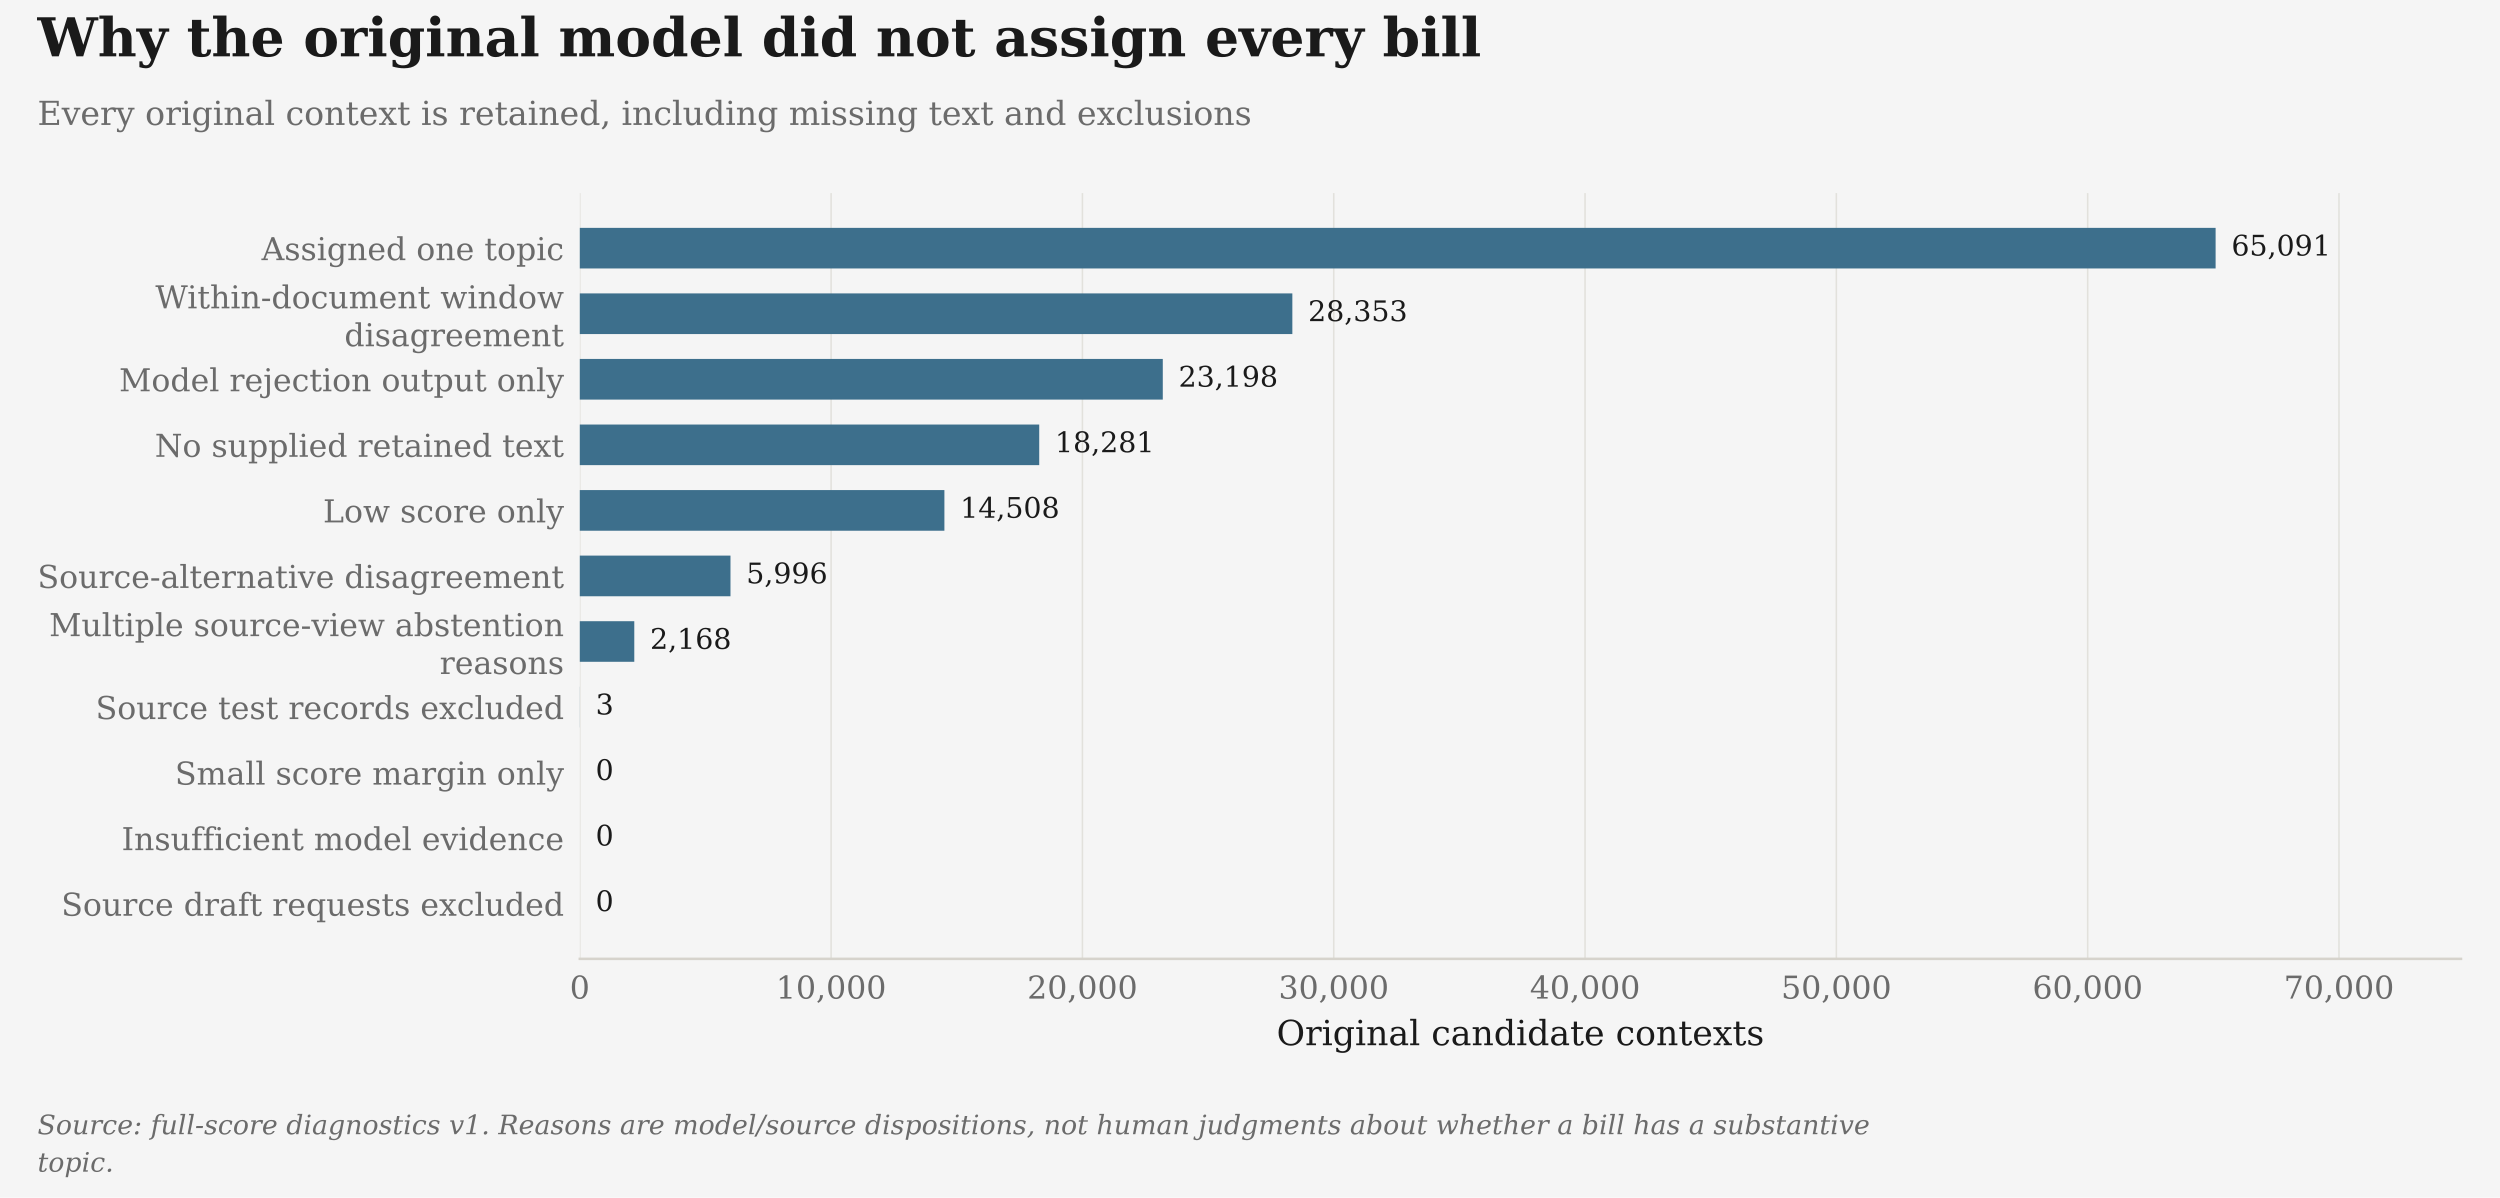
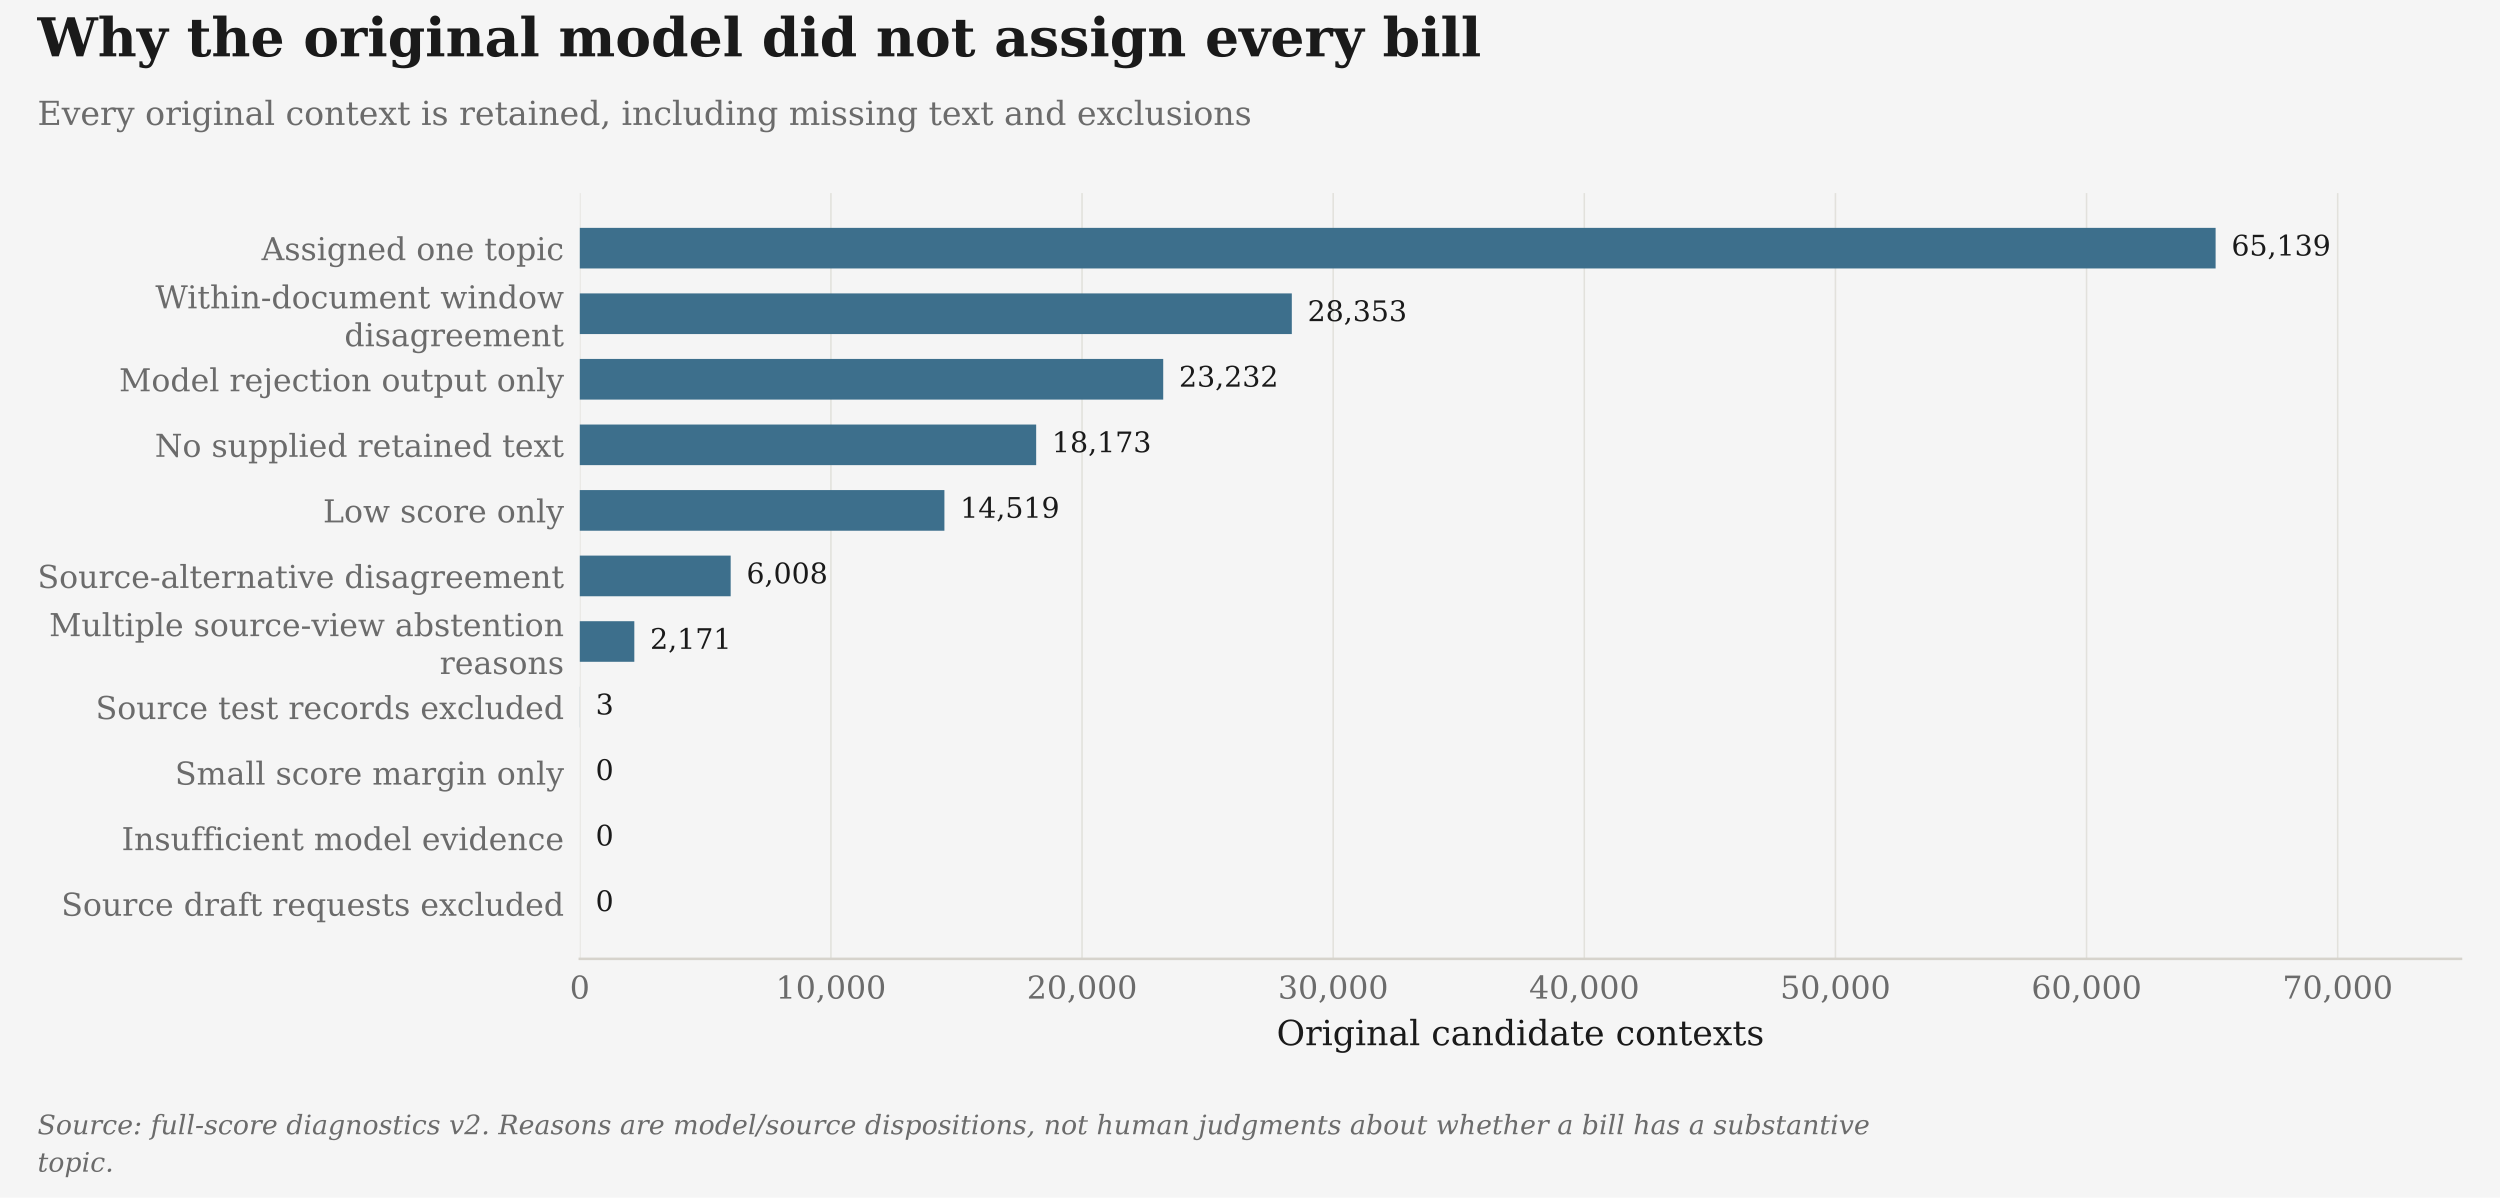
<svg xmlns="http://www.w3.org/2000/svg" width="792pt" height="379.44pt" viewBox="0 0 792 379.44" version="1.1">
  <defs>
    <style type="text/css">*{stroke-linejoin: round; stroke-linecap: butt}</style>
  </defs>
  <g id="figure_1">
    <g id="patch_1">
      <path d="M 0 379.44  L 792 379.44  L 792 0  L 0 0  z " style="fill: #f5f5f5" />
    </g>
    <g id="axes_1">
      <g id="patch_2">
        <path d="M 183.68 303.764  L 779.64 303.764  L 779.64 61.153  L 183.68 61.153  z " style="fill: #f5f5f5" />
      </g>
      <g id="matplotlib.axis_1">
        <g id="xtick_1">
          <g id="line2d_1">
            <path d="M 183.68 303.764  L 183.68 61.153  " clip-path="url(#p3f334388b2)" style="fill: none; stroke: #d6d3cc; stroke-opacity: 0.6; stroke-width: 0.5; stroke-linecap: square" />
          </g>
          <g id="line2d_2" />
          <g id="text_1">
            <text style="font-size: 10px; font-family: 'DejaVu Serif', 'Bitstream Vera Serif', 'Computer Modern Roman', 'New Century Schoolbook', 'Century Schoolbook L', 'Utopia', 'ITC Bookman', 'Bookman', 'Nimbus Roman No9 L', 'Times New Roman', 'Times', 'Palatino', 'Charter', serif; text-anchor: middle; fill: #6b6b6b" x="183.68" y="316.362" transform="rotate(-0 183.68 316.3618)">0</text>
          </g>
        </g>
        <g id="xtick_2">
          <g id="line2d_3">
-             <path d="M 263.296 303.764  L 263.296 61.153  " clip-path="url(#p3f334388b2)" style="fill: none; stroke: #d6d3cc; stroke-opacity: 0.6; stroke-width: 0.5; stroke-linecap: square" />
+             <path d="M 263.237 303.764  L 263.237 61.153  " clip-path="url(#p3f334388b2)" style="fill: none; stroke: #d6d3cc; stroke-opacity: 0.6; stroke-width: 0.5; stroke-linecap: square" />
          </g>
          <g id="line2d_4" />
          <g id="text_2">
-             <text style="font-size: 10px; font-family: 'DejaVu Serif', 'Bitstream Vera Serif', 'Computer Modern Roman', 'New Century Schoolbook', 'Century Schoolbook L', 'Utopia', 'ITC Bookman', 'Bookman', 'Nimbus Roman No9 L', 'Times New Roman', 'Times', 'Palatino', 'Charter', serif; text-anchor: middle; fill: #6b6b6b" x="263.296" y="316.362" transform="rotate(-0 263.2956 316.3618)">10,000</text>
+             <text style="font-size: 10px; font-family: 'DejaVu Serif', 'Bitstream Vera Serif', 'Computer Modern Roman', 'New Century Schoolbook', 'Century Schoolbook L', 'Utopia', 'ITC Bookman', 'Bookman', 'Nimbus Roman No9 L', 'Times New Roman', 'Times', 'Palatino', 'Charter', serif; text-anchor: middle; fill: #6b6b6b" x="263.237" y="316.362" transform="rotate(-0 263.237 316.3618)">10,000</text>
          </g>
        </g>
        <g id="xtick_3">
          <g id="line2d_5">
-             <path d="M 342.911 303.764  L 342.911 61.153  " clip-path="url(#p3f334388b2)" style="fill: none; stroke: #d6d3cc; stroke-opacity: 0.6; stroke-width: 0.5; stroke-linecap: square" />
+             <path d="M 342.794 303.764  L 342.794 61.153  " clip-path="url(#p3f334388b2)" style="fill: none; stroke: #d6d3cc; stroke-opacity: 0.6; stroke-width: 0.5; stroke-linecap: square" />
          </g>
          <g id="line2d_6" />
          <g id="text_3">
-             <text style="font-size: 10px; font-family: 'DejaVu Serif', 'Bitstream Vera Serif', 'Computer Modern Roman', 'New Century Schoolbook', 'Century Schoolbook L', 'Utopia', 'ITC Bookman', 'Bookman', 'Nimbus Roman No9 L', 'Times New Roman', 'Times', 'Palatino', 'Charter', serif; text-anchor: middle; fill: #6b6b6b" x="342.911" y="316.362" transform="rotate(-0 342.9113 316.3618)">20,000</text>
+             <text style="font-size: 10px; font-family: 'DejaVu Serif', 'Bitstream Vera Serif', 'Computer Modern Roman', 'New Century Schoolbook', 'Century Schoolbook L', 'Utopia', 'ITC Bookman', 'Bookman', 'Nimbus Roman No9 L', 'Times New Roman', 'Times', 'Palatino', 'Charter', serif; text-anchor: middle; fill: #6b6b6b" x="342.794" y="316.362" transform="rotate(-0 342.7939 316.3618)">20,000</text>
          </g>
        </g>
        <g id="xtick_4">
          <g id="line2d_7">
-             <path d="M 422.527 303.764  L 422.527 61.153  " clip-path="url(#p3f334388b2)" style="fill: none; stroke: #d6d3cc; stroke-opacity: 0.6; stroke-width: 0.5; stroke-linecap: square" />
+             <path d="M 422.351 303.764  L 422.351 61.153  " clip-path="url(#p3f334388b2)" style="fill: none; stroke: #d6d3cc; stroke-opacity: 0.6; stroke-width: 0.5; stroke-linecap: square" />
          </g>
          <g id="line2d_8" />
          <g id="text_4">
-             <text style="font-size: 10px; font-family: 'DejaVu Serif', 'Bitstream Vera Serif', 'Computer Modern Roman', 'New Century Schoolbook', 'Century Schoolbook L', 'Utopia', 'ITC Bookman', 'Bookman', 'Nimbus Roman No9 L', 'Times New Roman', 'Times', 'Palatino', 'Charter', serif; text-anchor: middle; fill: #6b6b6b" x="422.527" y="316.362" transform="rotate(-0 422.5269 316.3618)">30,000</text>
+             <text style="font-size: 10px; font-family: 'DejaVu Serif', 'Bitstream Vera Serif', 'Computer Modern Roman', 'New Century Schoolbook', 'Century Schoolbook L', 'Utopia', 'ITC Bookman', 'Bookman', 'Nimbus Roman No9 L', 'Times New Roman', 'Times', 'Palatino', 'Charter', serif; text-anchor: middle; fill: #6b6b6b" x="422.351" y="316.362" transform="rotate(-0 422.3509 316.3618)">30,000</text>
          </g>
        </g>
        <g id="xtick_5">
          <g id="line2d_9">
-             <path d="M 502.143 303.764  L 502.143 61.153  " clip-path="url(#p3f334388b2)" style="fill: none; stroke: #d6d3cc; stroke-opacity: 0.6; stroke-width: 0.5; stroke-linecap: square" />
+             <path d="M 501.908 303.764  L 501.908 61.153  " clip-path="url(#p3f334388b2)" style="fill: none; stroke: #d6d3cc; stroke-opacity: 0.6; stroke-width: 0.5; stroke-linecap: square" />
          </g>
          <g id="line2d_10" />
          <g id="text_5">
-             <text style="font-size: 10px; font-family: 'DejaVu Serif', 'Bitstream Vera Serif', 'Computer Modern Roman', 'New Century Schoolbook', 'Century Schoolbook L', 'Utopia', 'ITC Bookman', 'Bookman', 'Nimbus Roman No9 L', 'Times New Roman', 'Times', 'Palatino', 'Charter', serif; text-anchor: middle; fill: #6b6b6b" x="502.143" y="316.362" transform="rotate(-0 502.1425 316.3618)">40,000</text>
+             <text style="font-size: 10px; font-family: 'DejaVu Serif', 'Bitstream Vera Serif', 'Computer Modern Roman', 'New Century Schoolbook', 'Century Schoolbook L', 'Utopia', 'ITC Bookman', 'Bookman', 'Nimbus Roman No9 L', 'Times New Roman', 'Times', 'Palatino', 'Charter', serif; text-anchor: middle; fill: #6b6b6b" x="501.908" y="316.362" transform="rotate(-0 501.9078 316.3618)">40,000</text>
          </g>
        </g>
        <g id="xtick_6">
          <g id="line2d_11">
-             <path d="M 581.758 303.764  L 581.758 61.153  " clip-path="url(#p3f334388b2)" style="fill: none; stroke: #d6d3cc; stroke-opacity: 0.6; stroke-width: 0.5; stroke-linecap: square" />
+             <path d="M 581.465 303.764  L 581.465 61.153  " clip-path="url(#p3f334388b2)" style="fill: none; stroke: #d6d3cc; stroke-opacity: 0.6; stroke-width: 0.5; stroke-linecap: square" />
          </g>
          <g id="line2d_12" />
          <g id="text_6">
-             <text style="font-size: 10px; font-family: 'DejaVu Serif', 'Bitstream Vera Serif', 'Computer Modern Roman', 'New Century Schoolbook', 'Century Schoolbook L', 'Utopia', 'ITC Bookman', 'Bookman', 'Nimbus Roman No9 L', 'Times New Roman', 'Times', 'Palatino', 'Charter', serif; text-anchor: middle; fill: #6b6b6b" x="581.758" y="316.362" transform="rotate(-0 581.7581 316.3618)">50,000</text>
+             <text style="font-size: 10px; font-family: 'DejaVu Serif', 'Bitstream Vera Serif', 'Computer Modern Roman', 'New Century Schoolbook', 'Century Schoolbook L', 'Utopia', 'ITC Bookman', 'Bookman', 'Nimbus Roman No9 L', 'Times New Roman', 'Times', 'Palatino', 'Charter', serif; text-anchor: middle; fill: #6b6b6b" x="581.465" y="316.362" transform="rotate(-0 581.4648 316.3618)">50,000</text>
          </g>
        </g>
        <g id="xtick_7">
          <g id="line2d_13">
-             <path d="M 661.374 303.764  L 661.374 61.153  " clip-path="url(#p3f334388b2)" style="fill: none; stroke: #d6d3cc; stroke-opacity: 0.6; stroke-width: 0.5; stroke-linecap: square" />
+             <path d="M 661.022 303.764  L 661.022 61.153  " clip-path="url(#p3f334388b2)" style="fill: none; stroke: #d6d3cc; stroke-opacity: 0.6; stroke-width: 0.5; stroke-linecap: square" />
          </g>
          <g id="line2d_14" />
          <g id="text_7">
-             <text style="font-size: 10px; font-family: 'DejaVu Serif', 'Bitstream Vera Serif', 'Computer Modern Roman', 'New Century Schoolbook', 'Century Schoolbook L', 'Utopia', 'ITC Bookman', 'Bookman', 'Nimbus Roman No9 L', 'Times New Roman', 'Times', 'Palatino', 'Charter', serif; text-anchor: middle; fill: #6b6b6b" x="661.374" y="316.362" transform="rotate(-0 661.3738 316.3618)">60,000</text>
+             <text style="font-size: 10px; font-family: 'DejaVu Serif', 'Bitstream Vera Serif', 'Computer Modern Roman', 'New Century Schoolbook', 'Century Schoolbook L', 'Utopia', 'ITC Bookman', 'Bookman', 'Nimbus Roman No9 L', 'Times New Roman', 'Times', 'Palatino', 'Charter', serif; text-anchor: middle; fill: #6b6b6b" x="661.022" y="316.362" transform="rotate(-0 661.0218 316.3618)">60,000</text>
          </g>
        </g>
        <g id="xtick_8">
          <g id="line2d_15">
-             <path d="M 740.989 303.764  L 740.989 61.153  " clip-path="url(#p3f334388b2)" style="fill: none; stroke: #d6d3cc; stroke-opacity: 0.6; stroke-width: 0.5; stroke-linecap: square" />
+             <path d="M 740.579 303.764  L 740.579 61.153  " clip-path="url(#p3f334388b2)" style="fill: none; stroke: #d6d3cc; stroke-opacity: 0.6; stroke-width: 0.5; stroke-linecap: square" />
          </g>
          <g id="line2d_16" />
          <g id="text_8">
-             <text style="font-size: 10px; font-family: 'DejaVu Serif', 'Bitstream Vera Serif', 'Computer Modern Roman', 'New Century Schoolbook', 'Century Schoolbook L', 'Utopia', 'ITC Bookman', 'Bookman', 'Nimbus Roman No9 L', 'Times New Roman', 'Times', 'Palatino', 'Charter', serif; text-anchor: middle; fill: #6b6b6b" x="740.989" y="316.362" transform="rotate(-0 740.9894 316.3618)">70,000</text>
+             <text style="font-size: 10px; font-family: 'DejaVu Serif', 'Bitstream Vera Serif', 'Computer Modern Roman', 'New Century Schoolbook', 'Century Schoolbook L', 'Utopia', 'ITC Bookman', 'Bookman', 'Nimbus Roman No9 L', 'Times New Roman', 'Times', 'Palatino', 'Charter', serif; text-anchor: middle; fill: #6b6b6b" x="740.579" y="316.362" transform="rotate(-0 740.5787 316.3618)">70,000</text>
          </g>
        </g>
        <g id="text_9">
          <text style="font-size: 11px; font-family: 'DejaVu Serif', 'Bitstream Vera Serif', 'Computer Modern Roman', 'New Century Schoolbook', 'Century Schoolbook L', 'Utopia', 'ITC Bookman', 'Bookman', 'Nimbus Roman No9 L', 'Times New Roman', 'Times', 'Palatino', 'Charter', serif; text-anchor: middle; fill: #1a1a1a" x="481.66" y="331.122" transform="rotate(-0 481.66 331.1224)">Original candidate contexts</text>
        </g>
      </g>
      <g id="matplotlib.axis_2">
        <g id="ytick_1">
          <g id="line2d_17" />
          <g id="text_10">
            <text style="font-size: 10px; font-family: 'DejaVu Serif', 'Bitstream Vera Serif', 'Computer Modern Roman', 'New Century Schoolbook', 'Century Schoolbook L', 'Utopia', 'ITC Bookman', 'Bookman', 'Nimbus Roman No9 L', 'Times New Roman', 'Times', 'Palatino', 'Charter', serif; text-anchor: end; fill: #6b6b6b" x="178.68" y="82.418" transform="rotate(-0 178.68 82.4178)">Assigned one topic</text>
          </g>
        </g>
        <g id="ytick_2">
          <g id="line2d_18" />
          <g id="text_11">
            <text style="font-size: 10px; font-family: 'DejaVu Serif', 'Bitstream Vera Serif', 'Computer Modern Roman', 'New Century Schoolbook', 'Century Schoolbook L', 'Utopia', 'ITC Bookman', 'Bookman', 'Nimbus Roman No9 L', 'Times New Roman', 'Times', 'Palatino', 'Charter', serif; fill: #6b6b6b" transform="translate(49.21906 97.68489)">Within-document window</text>
            <text style="font-size: 10px; font-family: 'DejaVu Serif', 'Bitstream Vera Serif', 'Computer Modern Roman', 'New Century Schoolbook', 'Century Schoolbook L', 'Utopia', 'ITC Bookman', 'Bookman', 'Nimbus Roman No9 L', 'Times New Roman', 'Times', 'Palatino', 'Charter', serif; fill: #6b6b6b" transform="translate(109.1066 109.6876)">disagreement</text>
          </g>
        </g>
        <g id="ytick_3">
          <g id="line2d_19" />
          <g id="text_12">
            <text style="font-size: 10px; font-family: 'DejaVu Serif', 'Bitstream Vera Serif', 'Computer Modern Roman', 'New Century Schoolbook', 'Century Schoolbook L', 'Utopia', 'ITC Bookman', 'Bookman', 'Nimbus Roman No9 L', 'Times New Roman', 'Times', 'Palatino', 'Charter', serif; text-anchor: end; fill: #6b6b6b" x="178.68" y="123.954" transform="rotate(-0 178.68 123.9537)">Model rejection output only</text>
          </g>
        </g>
        <g id="ytick_4">
          <g id="line2d_20" />
          <g id="text_13">
            <text style="font-size: 10px; font-family: 'DejaVu Serif', 'Bitstream Vera Serif', 'Computer Modern Roman', 'New Century Schoolbook', 'Century Schoolbook L', 'Utopia', 'ITC Bookman', 'Bookman', 'Nimbus Roman No9 L', 'Times New Roman', 'Times', 'Palatino', 'Charter', serif; text-anchor: end; fill: #6b6b6b" x="178.68" y="144.722" transform="rotate(-0 178.68 144.7217)">No supplied retained text</text>
          </g>
        </g>
        <g id="ytick_5">
          <g id="line2d_21" />
          <g id="text_14">
            <text style="font-size: 10px; font-family: 'DejaVu Serif', 'Bitstream Vera Serif', 'Computer Modern Roman', 'New Century Schoolbook', 'Century Schoolbook L', 'Utopia', 'ITC Bookman', 'Bookman', 'Nimbus Roman No9 L', 'Times New Roman', 'Times', 'Palatino', 'Charter', serif; text-anchor: end; fill: #6b6b6b" x="178.68" y="165.49" transform="rotate(-0 178.68 165.4897)">Low score only</text>
          </g>
        </g>
        <g id="ytick_6">
          <g id="line2d_22" />
          <g id="text_15">
            <text style="font-size: 10px; font-family: 'DejaVu Serif', 'Bitstream Vera Serif', 'Computer Modern Roman', 'New Century Schoolbook', 'Century Schoolbook L', 'Utopia', 'ITC Bookman', 'Bookman', 'Nimbus Roman No9 L', 'Times New Roman', 'Times', 'Palatino', 'Charter', serif; text-anchor: end; fill: #6b6b6b" x="178.68" y="186.258" transform="rotate(-0 178.68 186.2577)">Source-alternative disagreement</text>
          </g>
        </g>
        <g id="ytick_7">
          <g id="line2d_23" />
          <g id="text_16">
            <text style="font-size: 10px; font-family: 'DejaVu Serif', 'Bitstream Vera Serif', 'Computer Modern Roman', 'New Century Schoolbook', 'Century Schoolbook L', 'Utopia', 'ITC Bookman', 'Bookman', 'Nimbus Roman No9 L', 'Times New Roman', 'Times', 'Palatino', 'Charter', serif; fill: #6b6b6b" transform="translate(15.56125 201.5251)">Multiple source-view abstention</text>
            <text style="font-size: 10px; font-family: 'DejaVu Serif', 'Bitstream Vera Serif', 'Computer Modern Roman', 'New Century Schoolbook', 'Century Schoolbook L', 'Utopia', 'ITC Bookman', 'Bookman', 'Nimbus Roman No9 L', 'Times New Roman', 'Times', 'Palatino', 'Charter', serif; fill: #6b6b6b" transform="translate(139.2956 213.5271)">reasons</text>
          </g>
        </g>
        <g id="ytick_8">
          <g id="line2d_24" />
          <g id="text_17">
            <text style="font-size: 10px; font-family: 'DejaVu Serif', 'Bitstream Vera Serif', 'Computer Modern Roman', 'New Century Schoolbook', 'Century Schoolbook L', 'Utopia', 'ITC Bookman', 'Bookman', 'Nimbus Roman No9 L', 'Times New Roman', 'Times', 'Palatino', 'Charter', serif; text-anchor: end; fill: #6b6b6b" x="178.68" y="227.794" transform="rotate(-0 178.68 227.7936)">Source test records excluded</text>
          </g>
        </g>
        <g id="ytick_9">
          <g id="line2d_25" />
          <g id="text_18">
            <text style="font-size: 10px; font-family: 'DejaVu Serif', 'Bitstream Vera Serif', 'Computer Modern Roman', 'New Century Schoolbook', 'Century Schoolbook L', 'Utopia', 'ITC Bookman', 'Bookman', 'Nimbus Roman No9 L', 'Times New Roman', 'Times', 'Palatino', 'Charter', serif; text-anchor: end; fill: #6b6b6b" x="178.68" y="248.562" transform="rotate(-0 178.68 248.5616)">Small score margin only</text>
          </g>
        </g>
        <g id="ytick_10">
          <g id="line2d_26" />
          <g id="text_19">
            <text style="font-size: 10px; font-family: 'DejaVu Serif', 'Bitstream Vera Serif', 'Computer Modern Roman', 'New Century Schoolbook', 'Century Schoolbook L', 'Utopia', 'ITC Bookman', 'Bookman', 'Nimbus Roman No9 L', 'Times New Roman', 'Times', 'Palatino', 'Charter', serif; text-anchor: end; fill: #6b6b6b" x="178.68" y="269.33" transform="rotate(-0 178.68 269.3295)">Insufficient model evidence</text>
          </g>
        </g>
        <g id="ytick_11">
          <g id="line2d_27" />
          <g id="text_20">
            <text style="font-size: 10px; font-family: 'DejaVu Serif', 'Bitstream Vera Serif', 'Computer Modern Roman', 'New Century Schoolbook', 'Century Schoolbook L', 'Utopia', 'ITC Bookman', 'Bookman', 'Nimbus Roman No9 L', 'Times New Roman', 'Times', 'Palatino', 'Charter', serif; text-anchor: end; fill: #6b6b6b" x="178.68" y="290.097" transform="rotate(-0 178.68 290.0975)">Source draft requests excluded</text>
          </g>
        </g>
      </g>
      <g id="patch_3">
        <path d="M 183.68 72.181  L 701.906 72.181  L 701.906 85.057  L 183.68 85.057  z " clip-path="url(#p3f334388b2)" style="fill: #3d6f8c" />
      </g>
      <g id="patch_4">
-         <path d="M 183.68 92.948  L 409.414 92.948  L 409.414 105.825  L 183.68 105.825  z " clip-path="url(#p3f334388b2)" style="fill: #3d6f8c" />
+         <path d="M 183.68 92.948  L 409.248 92.948  L 409.248 105.825  L 183.68 105.825  z " clip-path="url(#p3f334388b2)" style="fill: #3d6f8c" />
      </g>
      <g id="patch_5">
-         <path d="M 183.68 113.716  L 368.372 113.716  L 368.372 126.593  L 183.68 126.593  z " clip-path="url(#p3f334388b2)" style="fill: #3d6f8c" />
+         <path d="M 183.68 113.716  L 368.507 113.716  L 368.507 126.593  L 183.68 126.593  z " clip-path="url(#p3f334388b2)" style="fill: #3d6f8c" />
      </g>
      <g id="patch_6">
-         <path d="M 183.68 134.484  L 329.225 134.484  L 329.225 147.361  L 183.68 147.361  z " clip-path="url(#p3f334388b2)" style="fill: #3d6f8c" />
+         <path d="M 183.68 134.484  L 328.259 134.484  L 328.259 147.361  L 183.68 147.361  z " clip-path="url(#p3f334388b2)" style="fill: #3d6f8c" />
      </g>
      <g id="patch_7">
-         <path d="M 183.68 155.252  L 299.186 155.252  L 299.186 168.129  L 183.68 168.129  z " clip-path="url(#p3f334388b2)" style="fill: #3d6f8c" />
+         <path d="M 183.68 155.252  L 299.189 155.252  L 299.189 168.129  L 183.68 168.129  z " clip-path="url(#p3f334388b2)" style="fill: #3d6f8c" />
      </g>
      <g id="patch_8">
-         <path d="M 183.68 176.02  L 231.418 176.02  L 231.418 188.897  L 183.68 188.897  z " clip-path="url(#p3f334388b2)" style="fill: #3d6f8c" />
+         <path d="M 183.68 176.02  L 231.478 176.02  L 231.478 188.897  L 183.68 188.897  z " clip-path="url(#p3f334388b2)" style="fill: #3d6f8c" />
      </g>
      <g id="patch_9">
-         <path d="M 183.68 196.788  L 200.941 196.788  L 200.941 209.664  L 183.68 209.664  z " clip-path="url(#p3f334388b2)" style="fill: #3d6f8c" />
+         <path d="M 183.68 196.788  L 200.952 196.788  L 200.952 209.664  L 183.68 209.664  z " clip-path="url(#p3f334388b2)" style="fill: #3d6f8c" />
      </g>
      <g id="patch_10">
        <path d="M 183.68 217.556  L 183.704 217.556  L 183.704 230.432  L 183.68 230.432  z " clip-path="url(#p3f334388b2)" style="fill: #3d6f8c" />
      </g>
      <g id="patch_11">
        <path d="M 183.68 238.324  L 183.68 238.324  L 183.68 251.2  L 183.68 251.2  z " clip-path="url(#p3f334388b2)" style="fill: #3d6f8c" />
      </g>
      <g id="patch_12">
        <path d="M 183.68 259.092  L 183.68 259.092  L 183.68 271.968  L 183.68 271.968  z " clip-path="url(#p3f334388b2)" style="fill: #3d6f8c" />
      </g>
      <g id="patch_13">
        <path d="M 183.68 279.86  L 183.68 279.86  L 183.68 292.736  L 183.68 292.736  z " clip-path="url(#p3f334388b2)" style="fill: #3d6f8c" />
      </g>
      <g id="patch_14">
        <path d="M 183.68 303.764  L 779.64 303.764  " style="fill: none; stroke: #d6d3cc; stroke-width: 0.8; stroke-linejoin: miter; stroke-linecap: square" />
      </g>
      <g id="text_21">
-         <text style="font-size: 9px; font-family: 'DejaVu Serif', 'Bitstream Vera Serif', 'Computer Modern Roman', 'New Century Schoolbook', 'Century Schoolbook L', 'Utopia', 'ITC Bookman', 'Bookman', 'Nimbus Roman No9 L', 'Times New Roman', 'Times', 'Palatino', 'Charter', serif; text-anchor: start; fill: #1a1a1a" x="706.906" y="80.956" transform="rotate(-0 706.9061 80.95647)">65,091</text>
+         <text style="font-size: 9px; font-family: 'DejaVu Serif', 'Bitstream Vera Serif', 'Computer Modern Roman', 'New Century Schoolbook', 'Century Schoolbook L', 'Utopia', 'ITC Bookman', 'Bookman', 'Nimbus Roman No9 L', 'Times New Roman', 'Times', 'Palatino', 'Charter', serif; text-anchor: start; fill: #1a1a1a" x="706.906" y="80.956" transform="rotate(-0 706.9061 80.95647)">65,139</text>
      </g>
      <g id="text_22">
-         <text style="font-size: 9px; font-family: 'DejaVu Serif', 'Bitstream Vera Serif', 'Computer Modern Roman', 'New Century Schoolbook', 'Century Schoolbook L', 'Utopia', 'ITC Bookman', 'Bookman', 'Nimbus Roman No9 L', 'Times New Roman', 'Times', 'Palatino', 'Charter', serif; text-anchor: start; fill: #1a1a1a" x="414.414" y="101.724" transform="rotate(-0 414.4142 101.7244)">28,353</text>
+         <text style="font-size: 9px; font-family: 'DejaVu Serif', 'Bitstream Vera Serif', 'Computer Modern Roman', 'New Century Schoolbook', 'Century Schoolbook L', 'Utopia', 'ITC Bookman', 'Bookman', 'Nimbus Roman No9 L', 'Times New Roman', 'Times', 'Palatino', 'Charter', serif; text-anchor: start; fill: #1a1a1a" x="414.248" y="101.724" transform="rotate(-0 414.2479 101.7244)">28,353</text>
      </g>
      <g id="text_23">
-         <text style="font-size: 9px; font-family: 'DejaVu Serif', 'Bitstream Vera Serif', 'Computer Modern Roman', 'New Century Schoolbook', 'Century Schoolbook L', 'Utopia', 'ITC Bookman', 'Bookman', 'Nimbus Roman No9 L', 'Times New Roman', 'Times', 'Palatino', 'Charter', serif; text-anchor: start; fill: #1a1a1a" x="373.372" y="122.492" transform="rotate(-0 373.3723 122.4924)">23,198</text>
+         <text style="font-size: 9px; font-family: 'DejaVu Serif', 'Bitstream Vera Serif', 'Computer Modern Roman', 'New Century Schoolbook', 'Century Schoolbook L', 'Utopia', 'ITC Bookman', 'Bookman', 'Nimbus Roman No9 L', 'Times New Roman', 'Times', 'Palatino', 'Charter', serif; text-anchor: start; fill: #1a1a1a" x="373.507" y="122.492" transform="rotate(-0 373.5067 122.4924)">23,232</text>
      </g>
      <g id="text_24">
-         <text style="font-size: 9px; font-family: 'DejaVu Serif', 'Bitstream Vera Serif', 'Computer Modern Roman', 'New Century Schoolbook', 'Century Schoolbook L', 'Utopia', 'ITC Bookman', 'Bookman', 'Nimbus Roman No9 L', 'Times New Roman', 'Times', 'Palatino', 'Charter', serif; text-anchor: start; fill: #1a1a1a" x="334.225" y="143.26" transform="rotate(-0 334.2253 143.2604)">18,281</text>
+         <text style="font-size: 9px; font-family: 'DejaVu Serif', 'Bitstream Vera Serif', 'Computer Modern Roman', 'New Century Schoolbook', 'Century Schoolbook L', 'Utopia', 'ITC Bookman', 'Bookman', 'Nimbus Roman No9 L', 'Times New Roman', 'Times', 'Palatino', 'Charter', serif; text-anchor: start; fill: #1a1a1a" x="333.259" y="143.26" transform="rotate(-0 333.2589 143.2604)">18,173</text>
      </g>
      <g id="text_25">
-         <text style="font-size: 9px; font-family: 'DejaVu Serif', 'Bitstream Vera Serif', 'Computer Modern Roman', 'New Century Schoolbook', 'Century Schoolbook L', 'Utopia', 'ITC Bookman', 'Bookman', 'Nimbus Roman No9 L', 'Times New Roman', 'Times', 'Palatino', 'Charter', serif; text-anchor: start; fill: #1a1a1a" x="304.186" y="164.028" transform="rotate(-0 304.1864 164.0284)">14,508</text>
+         <text style="font-size: 9px; font-family: 'DejaVu Serif', 'Bitstream Vera Serif', 'Computer Modern Roman', 'New Century Schoolbook', 'Century Schoolbook L', 'Utopia', 'ITC Bookman', 'Bookman', 'Nimbus Roman No9 L', 'Times New Roman', 'Times', 'Palatino', 'Charter', serif; text-anchor: start; fill: #1a1a1a" x="304.189" y="164.028" transform="rotate(-0 304.1888 164.0284)">14,519</text>
      </g>
      <g id="text_26">
-         <text style="font-size: 9px; font-family: 'DejaVu Serif', 'Bitstream Vera Serif', 'Computer Modern Roman', 'New Century Schoolbook', 'Century Schoolbook L', 'Utopia', 'ITC Bookman', 'Bookman', 'Nimbus Roman No9 L', 'Times New Roman', 'Times', 'Palatino', 'Charter', serif; text-anchor: start; fill: #1a1a1a" x="236.418" y="184.796" transform="rotate(-0 236.4175 184.7963)">5,996</text>
+         <text style="font-size: 9px; font-family: 'DejaVu Serif', 'Bitstream Vera Serif', 'Computer Modern Roman', 'New Century Schoolbook', 'Century Schoolbook L', 'Utopia', 'ITC Bookman', 'Bookman', 'Nimbus Roman No9 L', 'Times New Roman', 'Times', 'Palatino', 'Charter', serif; text-anchor: start; fill: #1a1a1a" x="236.478" y="184.796" transform="rotate(-0 236.4778 184.7963)">6,008</text>
      </g>
      <g id="text_27">
-         <text style="font-size: 9px; font-family: 'DejaVu Serif', 'Bitstream Vera Serif', 'Computer Modern Roman', 'New Century Schoolbook', 'Century Schoolbook L', 'Utopia', 'ITC Bookman', 'Bookman', 'Nimbus Roman No9 L', 'Times New Roman', 'Times', 'Palatino', 'Charter', serif; text-anchor: start; fill: #1a1a1a" x="205.941" y="205.564" transform="rotate(-0 205.9407 205.5643)">2,168</text>
+         <text style="font-size: 9px; font-family: 'DejaVu Serif', 'Bitstream Vera Serif', 'Computer Modern Roman', 'New Century Schoolbook', 'Century Schoolbook L', 'Utopia', 'ITC Bookman', 'Bookman', 'Nimbus Roman No9 L', 'Times New Roman', 'Times', 'Palatino', 'Charter', serif; text-anchor: start; fill: #1a1a1a" x="205.952" y="205.564" transform="rotate(-0 205.9518 205.5643)">2,171</text>
      </g>
      <g id="text_28">
        <text style="font-size: 9px; font-family: 'DejaVu Serif', 'Bitstream Vera Serif', 'Computer Modern Roman', 'New Century Schoolbook', 'Century Schoolbook L', 'Utopia', 'ITC Bookman', 'Bookman', 'Nimbus Roman No9 L', 'Times New Roman', 'Times', 'Palatino', 'Charter', serif; text-anchor: start; fill: #1a1a1a" x="188.704" y="226.332" transform="rotate(-0 188.7039 226.3323)">3</text>
      </g>
      <g id="text_29">
        <text style="font-size: 9px; font-family: 'DejaVu Serif', 'Bitstream Vera Serif', 'Computer Modern Roman', 'New Century Schoolbook', 'Century Schoolbook L', 'Utopia', 'ITC Bookman', 'Bookman', 'Nimbus Roman No9 L', 'Times New Roman', 'Times', 'Palatino', 'Charter', serif; text-anchor: start; fill: #1a1a1a" x="188.68" y="247.1" transform="rotate(-0 188.68 247.1002)">0</text>
      </g>
      <g id="text_30">
        <text style="font-size: 9px; font-family: 'DejaVu Serif', 'Bitstream Vera Serif', 'Computer Modern Roman', 'New Century Schoolbook', 'Century Schoolbook L', 'Utopia', 'ITC Bookman', 'Bookman', 'Nimbus Roman No9 L', 'Times New Roman', 'Times', 'Palatino', 'Charter', serif; text-anchor: start; fill: #1a1a1a" x="188.68" y="267.868" transform="rotate(-0 188.68 267.8682)">0</text>
      </g>
      <g id="text_31">
        <text style="font-size: 9px; font-family: 'DejaVu Serif', 'Bitstream Vera Serif', 'Computer Modern Roman', 'New Century Schoolbook', 'Century Schoolbook L', 'Utopia', 'ITC Bookman', 'Bookman', 'Nimbus Roman No9 L', 'Times New Roman', 'Times', 'Palatino', 'Charter', serif; text-anchor: start; fill: #1a1a1a" x="188.68" y="288.636" transform="rotate(-0 188.68 288.6362)">0</text>
      </g>
    </g>
    <g id="text_32">
      <text style="font-weight: 700; font-size: 17px; font-family: 'DejaVu Serif', 'Bitstream Vera Serif', 'Computer Modern Roman', 'New Century Schoolbook', 'Century Schoolbook L', 'Utopia', 'ITC Bookman', 'Bookman', 'Nimbus Roman No9 L', 'Times New Roman', 'Times', 'Palatino', 'Charter', serif; text-anchor: start; fill: #1a1a1a" x="11.88" y="17.85" transform="rotate(-0 11.88 17.85006)">Why the original model did not assign every bill</text>
    </g>
    <g id="text_33">
      <text style="font-size: 10.5px; font-family: 'DejaVu Serif', 'Bitstream Vera Serif', 'Computer Modern Roman', 'New Century Schoolbook', 'Century Schoolbook L', 'Utopia', 'ITC Bookman', 'Bookman', 'Nimbus Roman No9 L', 'Times New Roman', 'Times', 'Palatino', 'Charter', serif; text-anchor: start; fill: #6b6b6b" x="11.88" y="39.585" transform="rotate(-0 11.88 39.58541)">Every original context is retained, including missing text and exclusions</text>
    </g>
    <g id="text_34">
-       <text style="font-style: italic; font-size: 8.5px; font-family: 'DejaVu Serif', 'Bitstream Vera Serif', 'Computer Modern Roman', 'New Century Schoolbook', 'Century Schoolbook L', 'Utopia', 'ITC Bookman', 'Bookman', 'Nimbus Roman No9 L', 'Times New Roman', 'Times', 'Palatino', 'Charter', serif; fill: #6b6b6b" transform="translate(11.88 359.3218)">Source: full-score diagnostics v1. Reasons are model/source dispositions, not human judgments about whether a bill has a substantive</text>
+       <text style="font-style: italic; font-size: 8.5px; font-family: 'DejaVu Serif', 'Bitstream Vera Serif', 'Computer Modern Roman', 'New Century Schoolbook', 'Century Schoolbook L', 'Utopia', 'ITC Bookman', 'Bookman', 'Nimbus Roman No9 L', 'Times New Roman', 'Times', 'Palatino', 'Charter', serif; fill: #6b6b6b" transform="translate(11.88 359.3218)">Source: full-score diagnostics v2. Reasons are model/source dispositions, not human judgments about whether a bill has a substantive</text>
      <text style="font-style: italic; font-size: 8.5px; font-family: 'DejaVu Serif', 'Bitstream Vera Serif', 'Computer Modern Roman', 'New Century Schoolbook', 'Century Schoolbook L', 'Utopia', 'ITC Bookman', 'Bookman', 'Nimbus Roman No9 L', 'Times New Roman', 'Times', 'Palatino', 'Charter', serif; fill: #6b6b6b" transform="translate(11.88 371.1799)">topic.</text>
    </g>
  </g>
  <defs>
    <clipPath id="p3f334388b2">
      <rect x="183.68" y="61.153" width="595.96" height="242.611" />
    </clipPath>
  </defs>
</svg>
